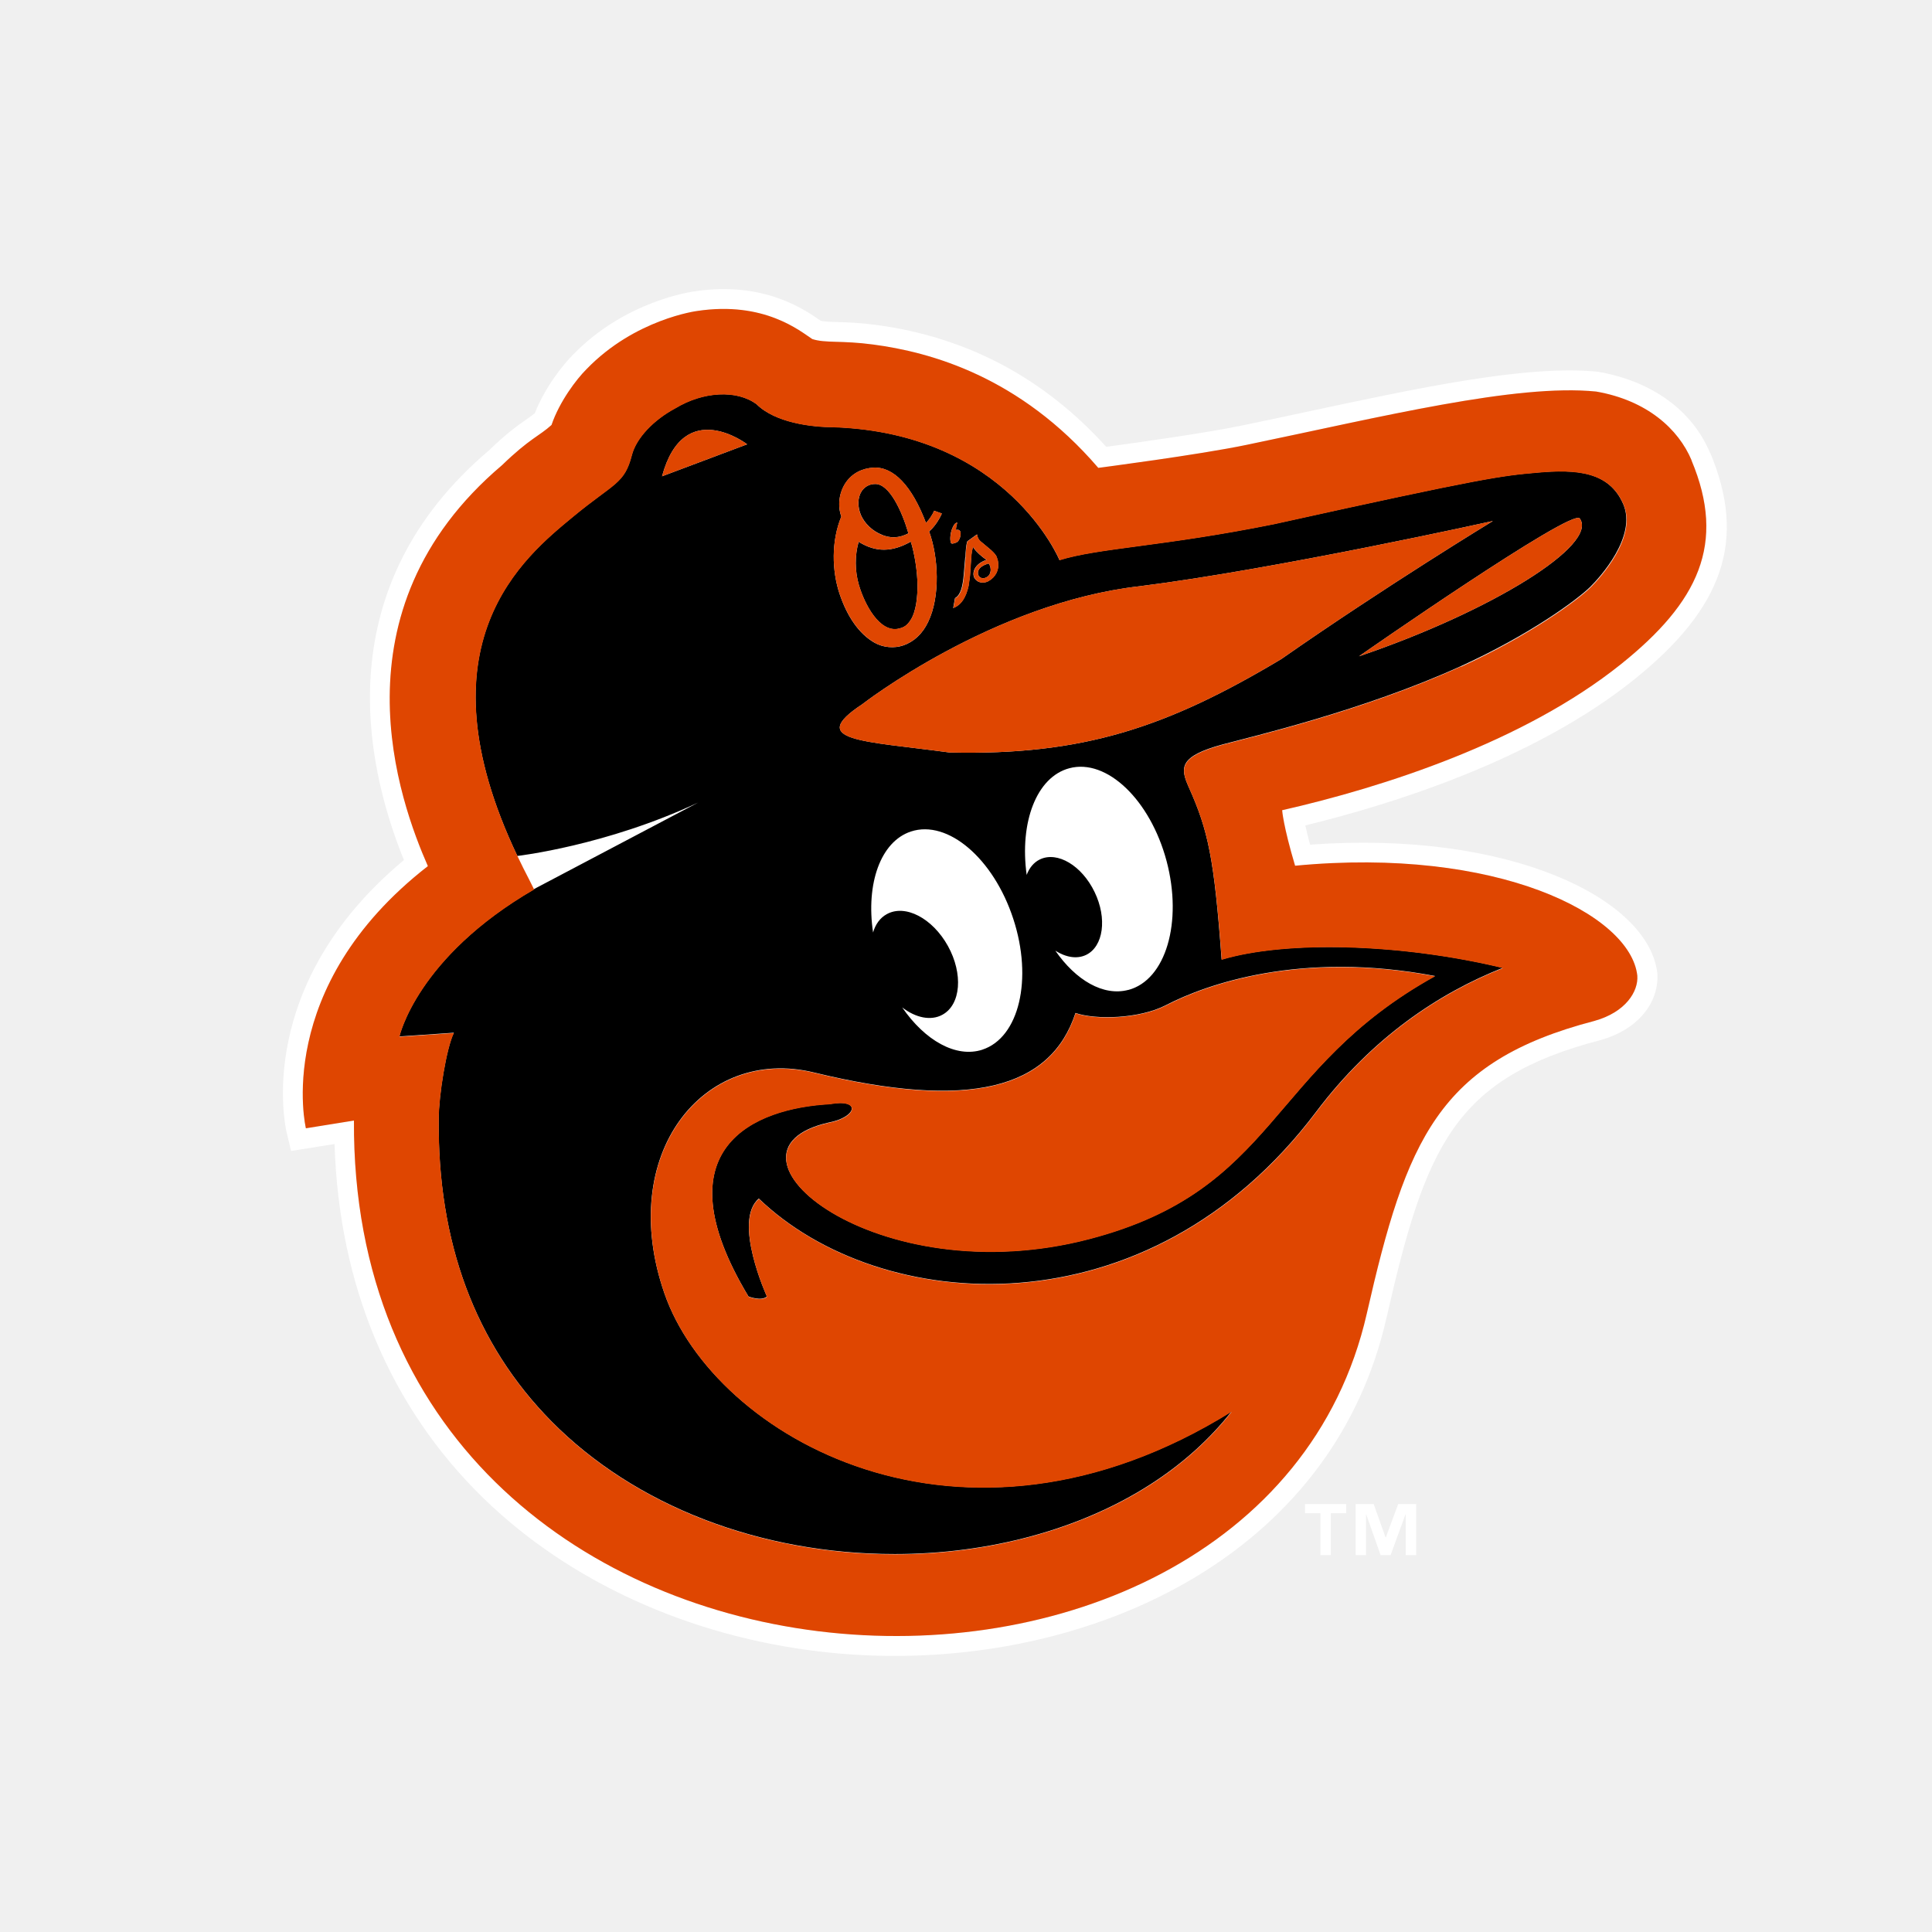
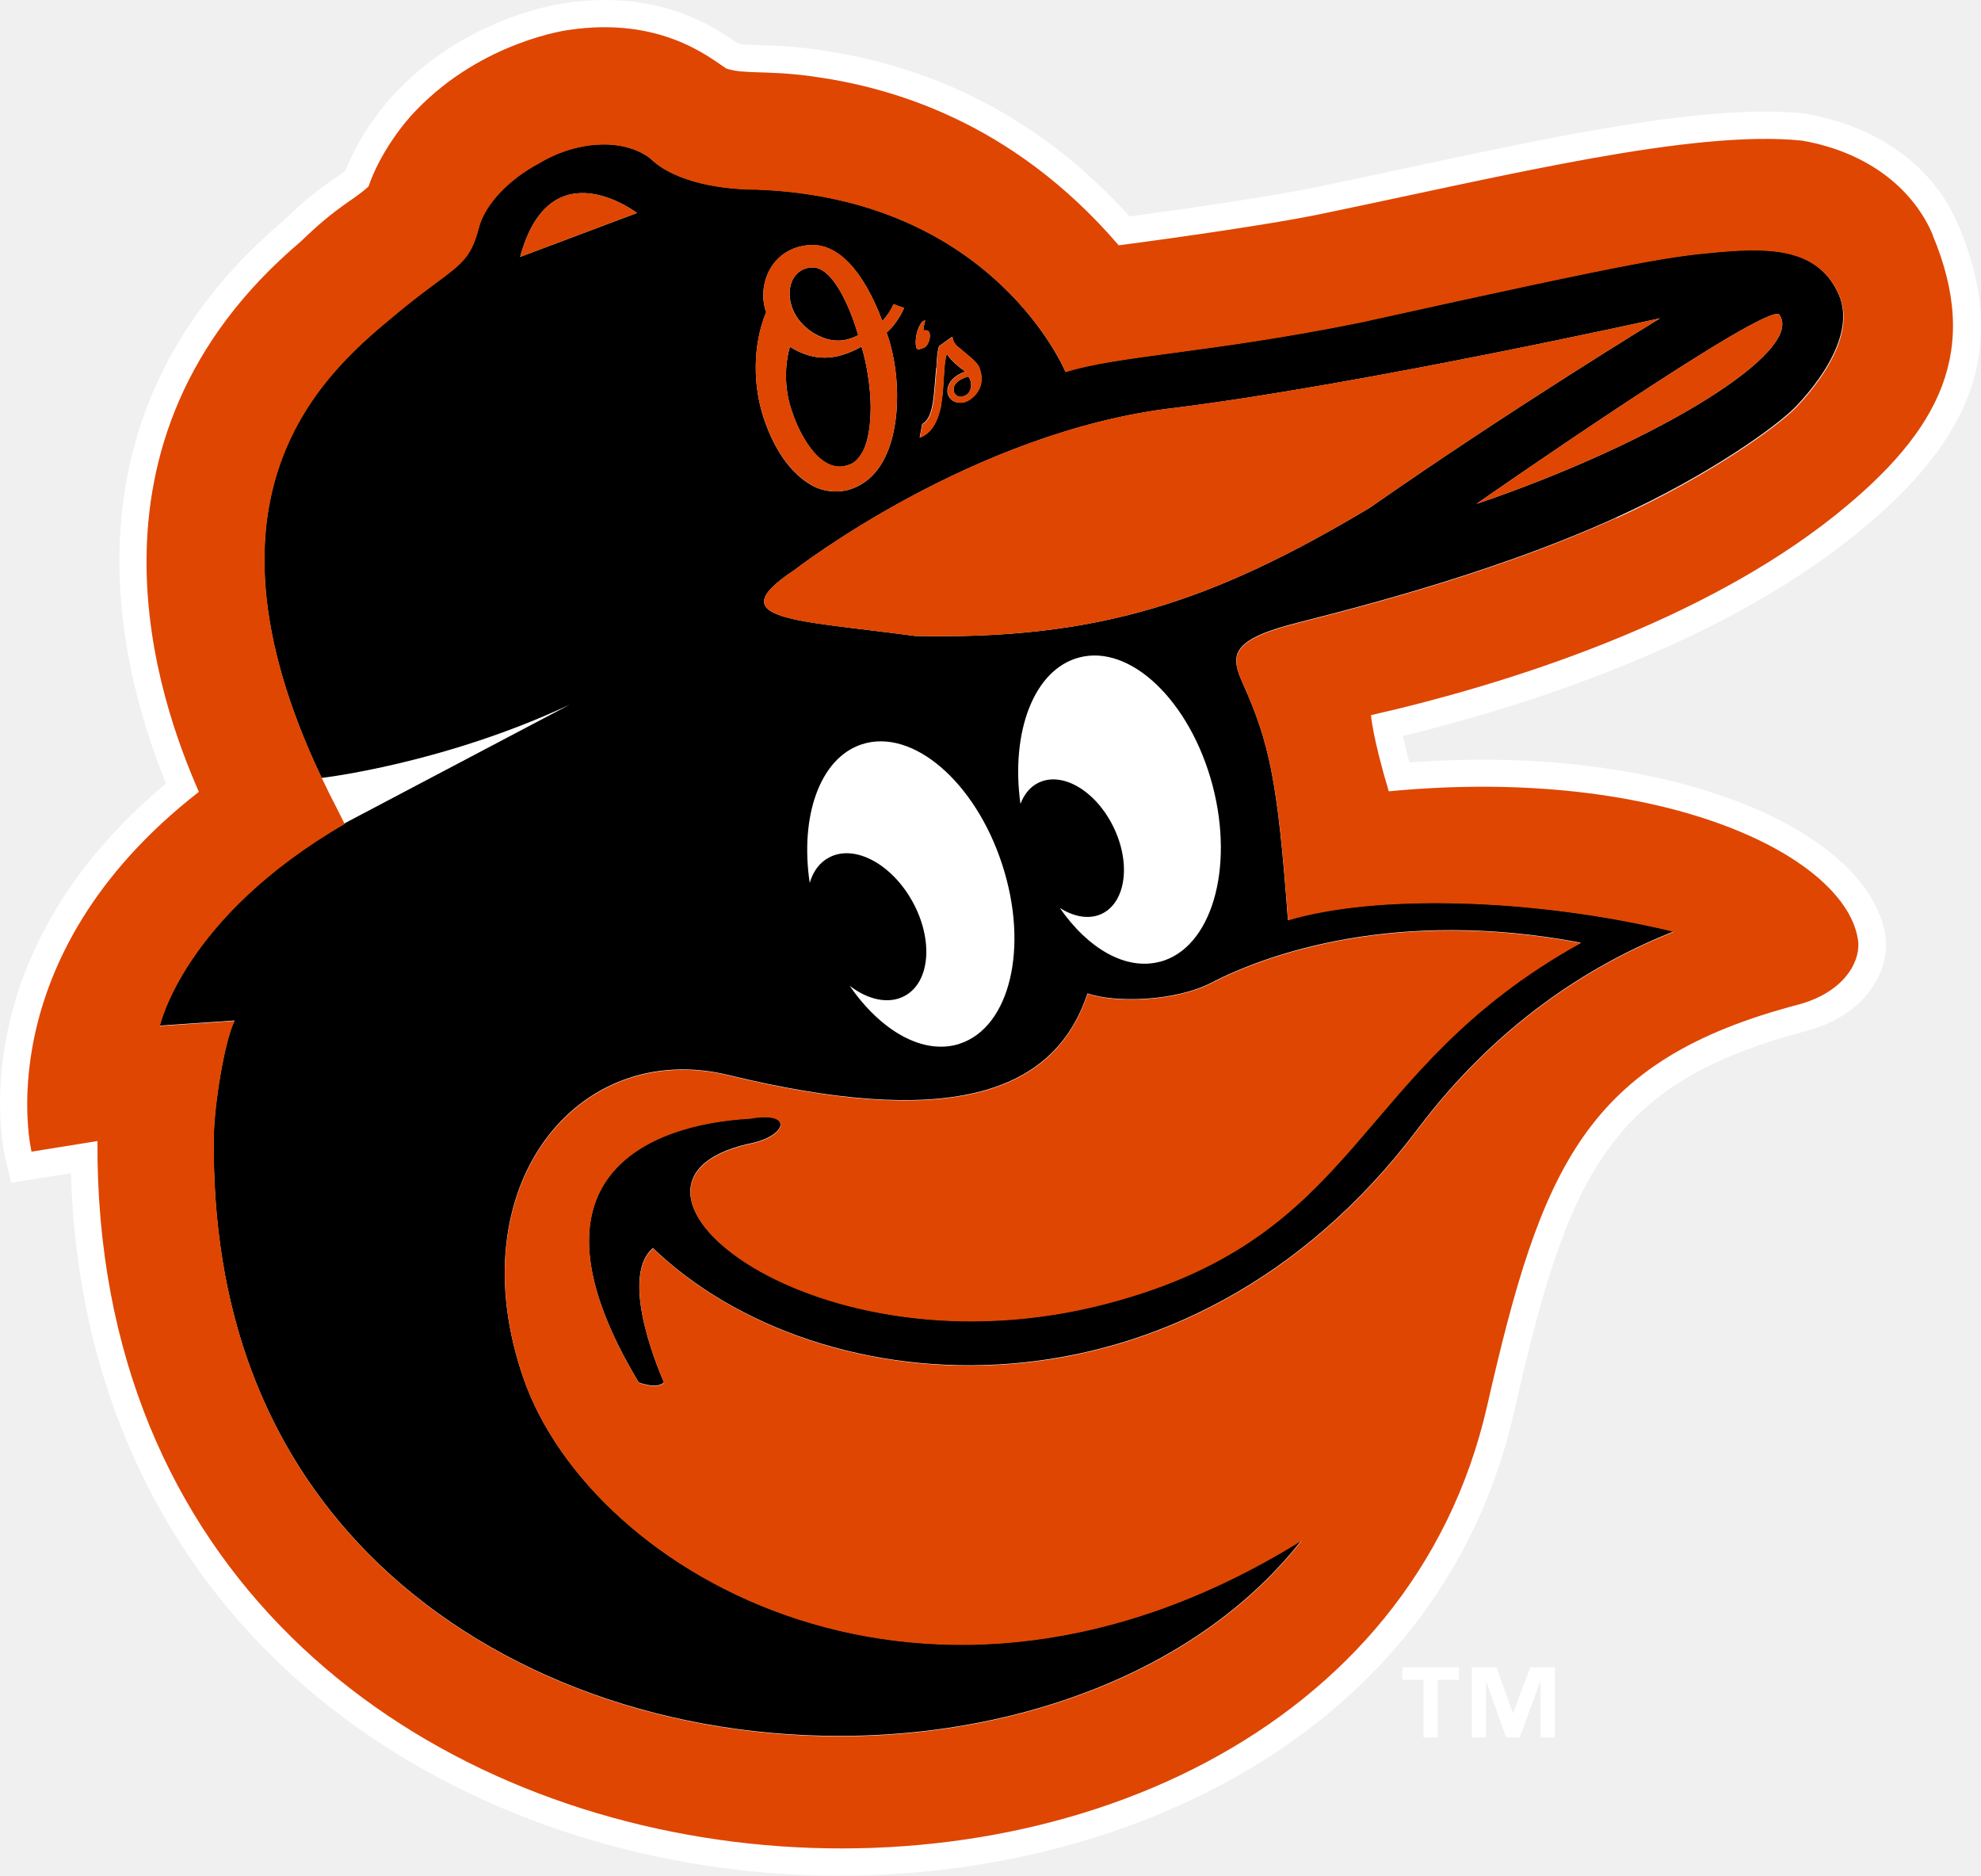
- <svg xmlns="http://www.w3.org/2000/svg" viewBox="0 0 300 300">
+ <svg xmlns="http://www.w3.org/2000/svg" viewBox="43.93 44.89 224.2 212.24">
  <path fill="#fff" d="M166.05 119.26c5.8-1.55 12.56 4.9 15.1 14.42 2.52 9.51-.13 18.47-5.94 20.01-3.87 1.03-8.16-1.49-11.34-6.09 1.62 1.04 3.35 1.35 4.77.66 2.7-1.3 3.3-5.68 1.32-9.78-1.97-4.09-5.77-6.35-8.48-5.05-.96.46-1.65 1.32-2.06 2.41-1.13-8.15 1.52-15.22 6.63-16.57Zm-24.56 9.85c5.71-1.87 12.82 4.2 15.88 13.56 3.06 9.35.91 18.44-4.8 20.32-4.11 1.34-8.95-1.42-12.47-6.56 2.1 1.6 4.46 2.13 6.26 1.13 2.85-1.57 3.23-6.35.84-10.67-2.39-4.31-6.64-6.52-9.49-4.94-1.05.57-1.77 1.59-2.13 2.85-1.13-7.55 1.14-14.12 5.89-15.69Zm-61.16 3.81.004.009-.004.001Zm.004.009c.276-.037 13.891-1.638 28.096-8.299l-25.48 13.43-.04.02-.8-1.58-1.74-3.49ZM217.11 233.55h2.79v7.93h-1.62v-6.32h-.04l-2.31 6.32h-1.55l-2.23-6.32h-.04v6.32h-1.61v-7.93h2.8l1.85 5.18h.04Zm-14.47 0h6.4v1.42h-2.39v6.51h-1.62v-6.51h-2.39Zm62.92-163.24c5.67 13.51 2.11 24.06-11.89 35.27-15.58 12.47-37.59 19.33-50.98 22.59.17.79.41 1.78.74 2.99 30.81-2.26 52.64 8.31 53.93 20.03.27 3.9-2.38 8.52-8.92 10.34-22.67 5.91-27.1 16.54-33.16 43.17-8.11 35.56-42.75 52.43-76.35 52.43-3.82 0-7.63-.22-11.38-.65-20.46-2.36-39.08-10.82-52.45-23.81-14.51-14.11-22.48-33.07-23.15-55.03l-6.75 1.08-.67-2.78c-.23-.95-5.21-22.89 18.19-42.39-6.29-15.54-11.68-42.54 13.27-63.67 2.71-2.64 4.5-3.88 5.8-4.79.48-.34.88-.61 1.25-.91 1.59-4.09 4.48-7.64 5.86-9.02 8.13-8.45 18.52-9.86 18.96-9.92 10.71-1.62 17.08 2.83 19.49 4.51l.1.07c.63.13 1.48.16 2.59.19 1.52.04 3.41.1 5.97.44 14.08 1.86 26.1 8.23 35.76 18.93 4.17-.56 15.35-2.11 21.2-3.33 3.26-.67 6.51-1.37 9.73-2.06 17.74-3.79 34.48-7.39 45.47-6.26 8.36 1.45 14.61 6.02 17.35 12.56Zm-66.45 55.5c15.82-3.59 37.54-10.62 52.59-22.66 12.02-9.62 16.41-18.71 10.97-31.67-2.04-4.86-6.94-9.3-14.81-10.68-12.44-1.26-33.36 3.93-54.26 8.27-7.45 1.55-23.06 3.58-23.06 3.58-12.19-14.2-26.11-17.98-34.94-19.15-5.01-.67-7.4-.18-9.47-.85-1.83-1.2-7.44-5.94-17.88-4.36 0 0-9.65 1.24-17.18 9.05-1.5 1.49-4.18 4.99-5.42 8.65-1.89 1.73-3.4 2.1-7.68 6.24-26.83 22.72-15.85 52.39-11.52 62.26-24.23 18.85-18.94 40.71-18.94 40.71l7.46-1.2c-.55 97.22 140.34 104.23 157.27 29.99 6.14-26.98 11.1-39.14 35.34-45.46 4.89-1.36 6.84-4.6 6.67-7.03-1.05-9.54-21.84-20.06-53.13-17.07-1.86-6.23-2.01-8.62-2.01-8.62" />
  <path d="M151.95 88.53c.21-.44.72-.78 1.52-1.03.03.03.1.07.1.07.06.08.1.17.13.24.21.51.14.94.03 1.22-.13.34-.33.53-.7.68-.36.15-.72.08-.96-.17-.23-.26-.28-.65-.12-1.01m-14.98-5.48c-1.46-.56-2.72-1.75-3.29-3.09-.55-1.32-.51-2.73.12-3.69.48-.72 1.22-1.12 2.12-1.12 2.18 0 4.12 4.17 5.14 7.67-1.54.79-2.83.74-4.1.24Zm2.5 14.59c-2.89.57-5.22-3.74-6.12-6.87-.61-2.11-.63-4.54-.02-6.64 2.67 1.66 5.17 1.62 8.1-.02.6 1.9 1.02 4.65 1.04 6.76 0 1.69-.17 4.01-1.07 5.41-.55.85-1.04 1.18-1.93 1.35Zm112.59-19.36c2.15 5.03-3.63 11.37-5.13 12.85-1.98 1.96-9.33 7.4-20.09 12.31-15.1 6.89-32.68 10.99-36.98 12.15-6.86 1.86-6.6 3.66-5.27 6.64 3.01 6.71 3.94 10.98 5.1 26.76 9.91-2.97 27.74-2.55 43.67 1.29-9.92 3.94-20.25 10.77-28.99 22.36-26.16 34.74-67.74 31.55-86.54 13.47-4.1 3.46 1.25 15.2 1.25 15.2-.85.8-2.86 0-2.86 0-13.94-23.15.97-29.24 12.61-29.88 4.92-.89 4.29 2.05-.22 2.89-19.43 4.45 7.38 26.76 40.59 18.04 29.27-7.68 27.51-26.34 53.63-40.81-20.91-3.96-35.55 1.3-41.79 4.53-4.16 2.15-10.99 2.28-14.04 1.21-3.86 11.8-16.48 15.11-40.62 9.24-17.15-4.17-30.73 12.69-23.2 34.33 7.72 22.2 46.09 44.41 88.05 18.31-3.42 4.36-7.68 8.18-12.7 11.39-10.85 6.93-24.91 10.75-39.59 10.75-20.92 0-40.36-7.51-53.3-20.6-11.85-12-17.75-27.85-17.52-47.13 0-3.4 1.19-10.91 2.35-13.22l-8.46.58s2.68-12.3 20.96-22.89l-.02-.01 25.48-13.43c-14.34 6.72-28.06 8.3-28.1 8.3-15.72-33.05 1.14-46.49 8.65-52.7 6.35-5.25 7.96-5.05 9.12-9.55.68-2.67 3.39-5.49 6.77-7.29 4.31-2.6 9.53-2.9 12.61-.61 2.9 2.88 8.56 3.56 12.02 3.56 26.92.96 35.01 20.64 35.01 20.64 6.11-1.9 16.12-2.12 33.31-5.59 32.99-7.31 35.43-7.51 40.78-7.99 6.18-.56 11.3-.19 13.48 4.95Zm-136.04-9.29s-9.84-7.54-13.22 4.97Zm33.86 17.5-.23 2.74c-.17 1.84-.45 3.09-1.33 3.63l-.03.02-.28 1.54.14-.07c1.1-.45 1.84-1.56 2.25-3.41l.21-1.54.1-1.39.02-.4.11-1.49c.05-.44.12-.77.19-1.02l.06-.18c.05.09.1.16.1.16.37.6 1.33 1.4 1.85 1.76 0 0 .08.04.15.09-.08.04-.16.06-.16.06-1.74.65-2.03 1.9-1.82 2.53.13.42.5.73.79.83.37.15.97.17 1.48-.12 1.11-.62 1.69-1.77 1.49-2.96l-.04-.24-.16-.51c-.07-.27-.37-.63-.87-1.09l-1.2-1.01-.43-.35c-.29-.25-.47-.58-.54-.95l-.02-.14-.12.08-1.39 1c-.2.6-.26 1.62-.29 2.44Zm-2.22-2.21c.07.19.32.17.8-.03.2-.08.3-.18.41-.36.27-.42.37-1.03.24-1.36-.1-.23-.29-.31-.68-.25.03-.42.04-.48.21-1.14-.07.02-.14.04-.18.06-.19.08-.33.28-.56.76-.32.71-.44 1.84-.24 2.32m-17.02-4.07c-1.59 3.87-1.45 8.42-.29 11.95 1.21 3.64 3.08 6.29 5.43 7.63 1.37.79 3.12.9 4.48.43 1.66-.57 2.98-1.8 3.86-3.64 1.92-3.97 1.6-10.12.15-14.06.75-.62 1.51-1.71 1.98-2.78l-1.2-.43c-.28.7-.78 1.38-1.26 1.9-2.2-5.82-5.08-8.76-8.15-8.59-1.79.09-3.31.89-4.28 2.28-1.03 1.48-1.36 3.53-.72 5.3Zm21.9 82.78c5.72-1.87 7.87-10.97 4.8-20.32-3.06-9.36-10.16-15.43-15.88-13.56-4.75 1.56-7.02 8.14-5.89 15.69.36-1.26 1.08-2.28 2.13-2.85 2.86-1.59 7.1.63 9.49 4.94s2.02 9.1-.84 10.67c-1.8 1-4.17.48-6.26-1.13 3.53 5.14 8.36 7.9 12.47 6.56Zm22.67-9.27c5.81-1.54 8.46-10.5 5.94-20.01-2.54-9.52-9.3-15.97-15.1-14.42-5.11 1.35-7.76 8.42-6.63 16.57.41-1.09 1.1-1.95 2.06-2.41 2.71-1.3 6.5.95 8.48 5.05 1.99 4.1 1.38 8.48-1.32 9.78-1.42.68-3.15.37-4.77-.66 3.18 4.6 7.47 7.12 11.34 6.09Zm-27.74-36.87c20.63.46 33.64-3.84 51.47-14.5 16.29-11.37 32.88-21.45 32.88-21.45s-33.67 7.48-54.86 10.13c-22.86 2.61-43.08 18.33-43.08 18.33-8.7 5.75.07 5.65 13.59 7.49M245.3 80.5c-1.21-1.64-34.28 21.41-34.28 21.41 20.56-6.97 37.26-17.33 34.28-21.41" />
  <path fill="#df4601" d="m116.02 68.99-13.22 4.97c3.38-12.51 13.22-4.97 13.22-4.97m60.94 22.04c21.19-2.65 54.86-10.13 54.86-10.13s-16.58 10.08-32.88 21.45c-17.83 10.66-30.84 14.96-51.47 14.5-13.52-1.83-22.29-1.73-13.59-7.49 0 0 20.22-15.73 43.08-18.33M245.3 80.5c2.98 4.08-13.73 14.44-34.28 21.41 0 0 33.08-23.05 34.28-21.41M135.78 99.77c-2.35-1.35-4.22-3.99-5.43-7.63-1.17-3.53-1.3-8.08.29-11.95-.64-1.78-.31-3.82.72-5.3.97-1.39 2.49-2.18 4.28-2.28 3.08-.17 5.95 2.77 8.15 8.59.48-.51.98-1.2 1.26-1.9l1.2.43c-.47 1.07-1.23 2.17-1.98 2.78 1.45 3.94 1.77 10.09-.15 14.06-.88 1.84-2.2 3.07-3.86 3.64-1.36.47-3.11.37-4.48-.43Zm-1.99-23.48c-.63.96-.67 2.38-.12 3.69.58 1.34 1.84 2.52 3.29 3.09 1.28.5 2.56.55 4.1-.24-1.02-3.51-2.96-7.67-5.14-7.67-.9 0-1.64.4-2.12 1.12Zm-.46 7.82c-.6 2.11-.59 4.53.02 6.64.9 3.12 3.22 7.43 6.12 6.87.88-.17 1.37-.5 1.93-1.35.91-1.4 1.07-3.72 1.07-5.41-.02-2.1-.44-4.85-1.04-6.76-2.93 1.65-5.43 1.68-8.1.02Zm14.34.17c-.2-.47-.08-1.61.24-2.32.23-.47.37-.68.56-.76.05-.02.12-.04.18-.06-.17.66-.18.72-.21 1.14.38-.06.58.02.68.25.13.33.03.95-.24 1.36-.11.18-.21.27-.41.36-.47.2-.72.22-.8.03m.71 8.6c.87-.54 1.16-1.79 1.33-3.63l.23-2.74c.03-.82.09-1.85.29-2.44l1.39-1 .12-.08.02.14c.07.37.25.7.54.95l.43.35 1.2 1.01c.49.46.8.82.87 1.09l.16.51.04.24c.2 1.19-.38 2.35-1.49 2.96-.51.29-1.11.27-1.48.12-.29-.1-.66-.4-.79-.83-.21-.63.08-1.87 1.82-2.53l.16-.06c-.07-.05-.15-.09-.15-.09-.51-.36-1.48-1.16-1.85-1.76 0 0-.05-.07-.1-.16-.04.1-.06.18-.06.18-.08.25-.14.58-.19 1.02l-.11 1.49-.02.4-.1 1.39-.21 1.54c-.41 1.84-1.15 2.96-2.25 3.41l-.14.07.28-1.54.03-.02Zm5.19-5.31s-.07-.04-.1-.07c-.8.25-1.31.59-1.52 1.03-.17.36-.12.75.12 1.01.24.24.6.32.96.17s.57-.34.7-.68c.12-.28.18-.7-.03-1.22a.7.7 0 0 0-.13-.24m109.08-16.09c5.44 12.96 1.05 22.04-10.97 31.67-15.05 12.04-36.77 19.06-52.59 22.66 0 0 .15 2.39 2.01 8.62 31.3-2.99 52.09 7.53 53.14 17.07.18 2.43-1.78 5.67-6.67 7.03-24.24 6.32-29.2 18.48-35.34 45.46C195.3 278.23 54.41 271.22 54.96 174l-7.46 1.2s-5.29-21.85 18.94-40.71c-4.33-9.87-15.31-39.54 11.52-62.26 4.27-4.14 5.79-4.52 7.68-6.24 1.24-3.66 3.92-7.16 5.42-8.65 7.53-7.81 17.18-9.05 17.18-9.05 10.45-1.58 16.05 3.16 17.89 4.36 2.06.67 4.46.18 9.47.85 8.84 1.17 22.75 4.95 34.94 19.15 0 0 15.61-2.02 23.06-3.58 20.9-4.33 41.82-9.53 54.26-8.27 7.87 1.37 12.77 5.81 14.81 10.68Zm-35.76 32.05c10.76-4.92 18.11-10.36 20.09-12.31 1.51-1.49 7.28-7.82 5.13-12.85-2.18-5.14-7.31-5.51-13.48-4.95-5.35.48-7.79.68-40.78 7.99-17.19 3.47-27.2 3.69-33.31 5.59 0 0-8.09-19.68-35.01-20.64-3.45 0-9.11-.68-12.02-3.56-3.08-2.29-8.31-2-12.61.61-3.38 1.8-6.09 4.63-6.77 7.29-1.15 4.5-2.77 4.3-9.12 9.55-7.51 6.21-24.38 19.65-8.65 52.7l.04.09c.54 1.14 1.12 2.3 1.74 3.49l.79 1.58.04-.02.02.01c-18.28 10.58-20.96 22.89-20.96 22.89l8.46-.58c-1.16 2.31-2.35 9.82-2.35 13.22-.23 19.28 5.67 35.13 17.52 47.13 12.94 13.09 32.38 20.6 53.3 20.6 14.68 0 28.74-3.83 39.59-10.75 5.02-3.21 9.28-7.04 12.7-11.39-41.96 26.1-80.33 3.88-88.05-18.31-7.54-21.64 6.05-38.5 23.2-34.33 24.13 5.87 36.76 2.56 40.62-9.24 3.05 1.07 9.88.93 14.04-1.21 6.24-3.23 20.88-8.49 41.79-4.53-26.12 14.47-24.36 33.13-53.63 40.81-33.21 8.72-60.02-13.59-40.59-18.04 4.51-.84 5.14-3.78.22-2.89-11.64.64-26.56 6.72-12.61 29.88 0 0 2.01.8 2.86 0 0 0-5.36-11.74-1.25-15.2 18.8 18.08 60.38 21.27 86.54-13.47 8.74-11.59 19.07-18.42 28.99-22.36-15.93-3.84-33.76-4.27-43.67-1.29-1.16-15.78-2.1-20.05-5.1-26.76-1.33-2.98-1.59-4.78 5.27-6.64 4.31-1.16 21.88-5.26 36.98-12.15Z" />
</svg>
